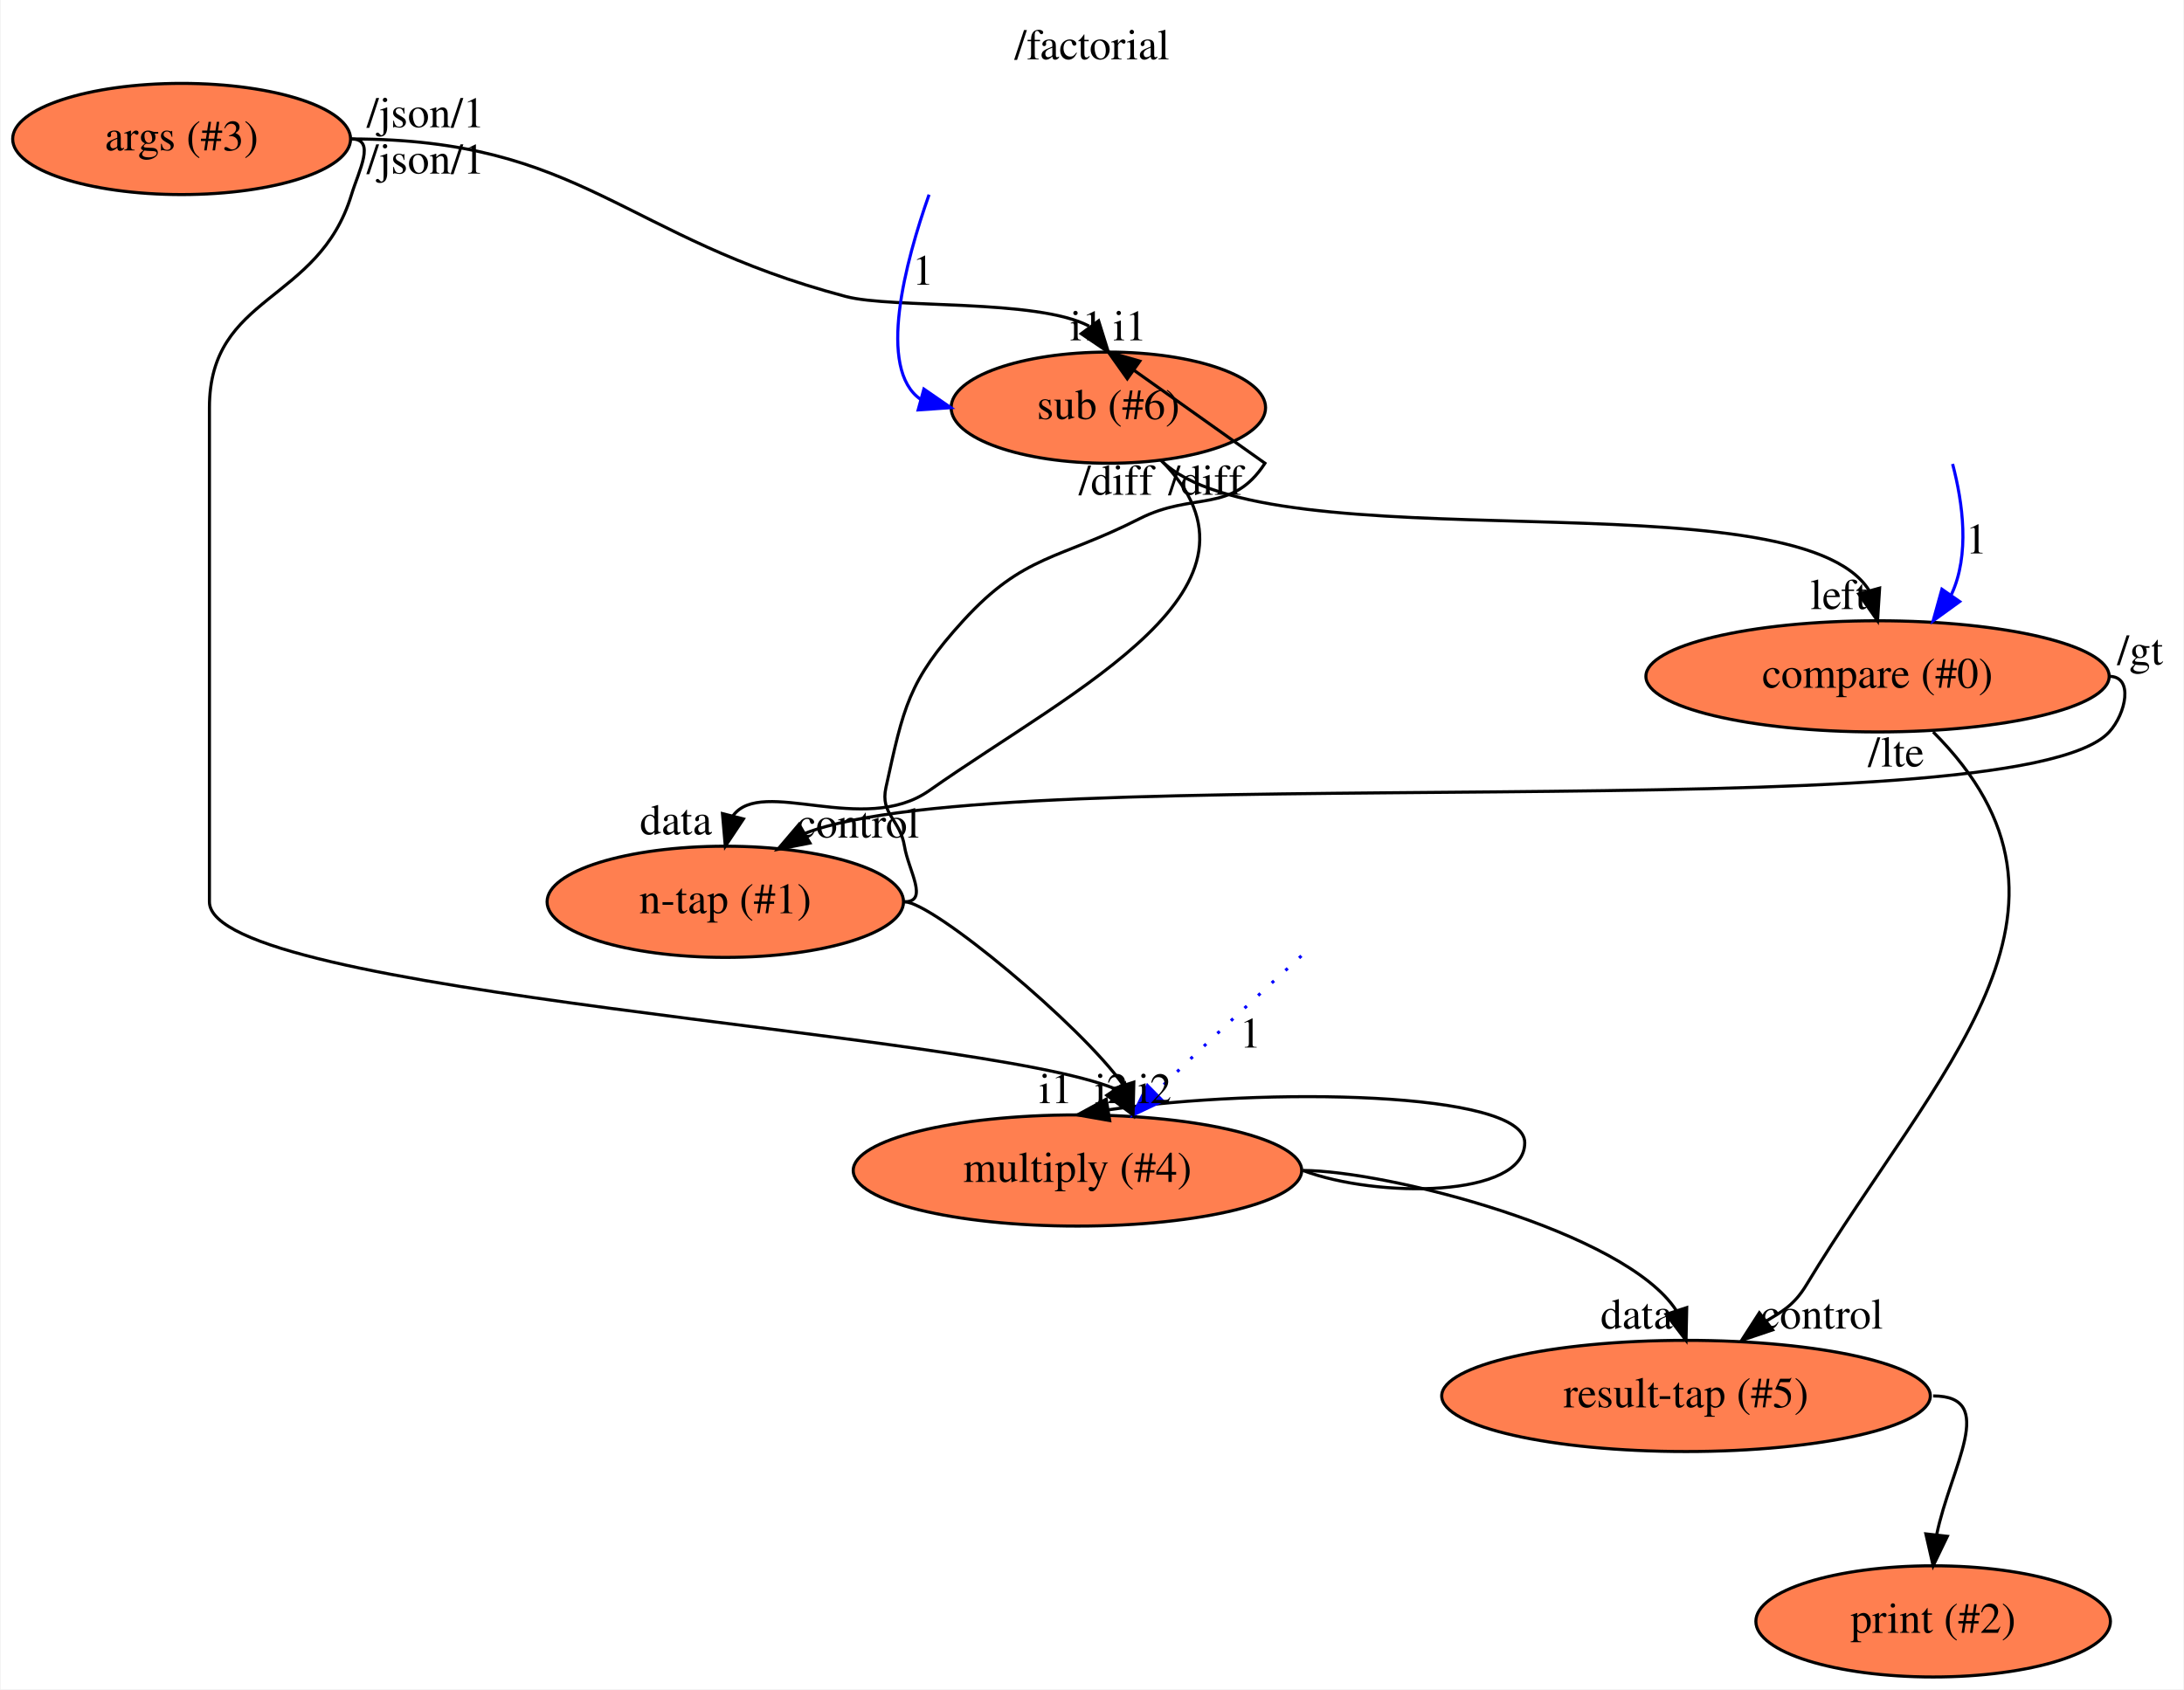
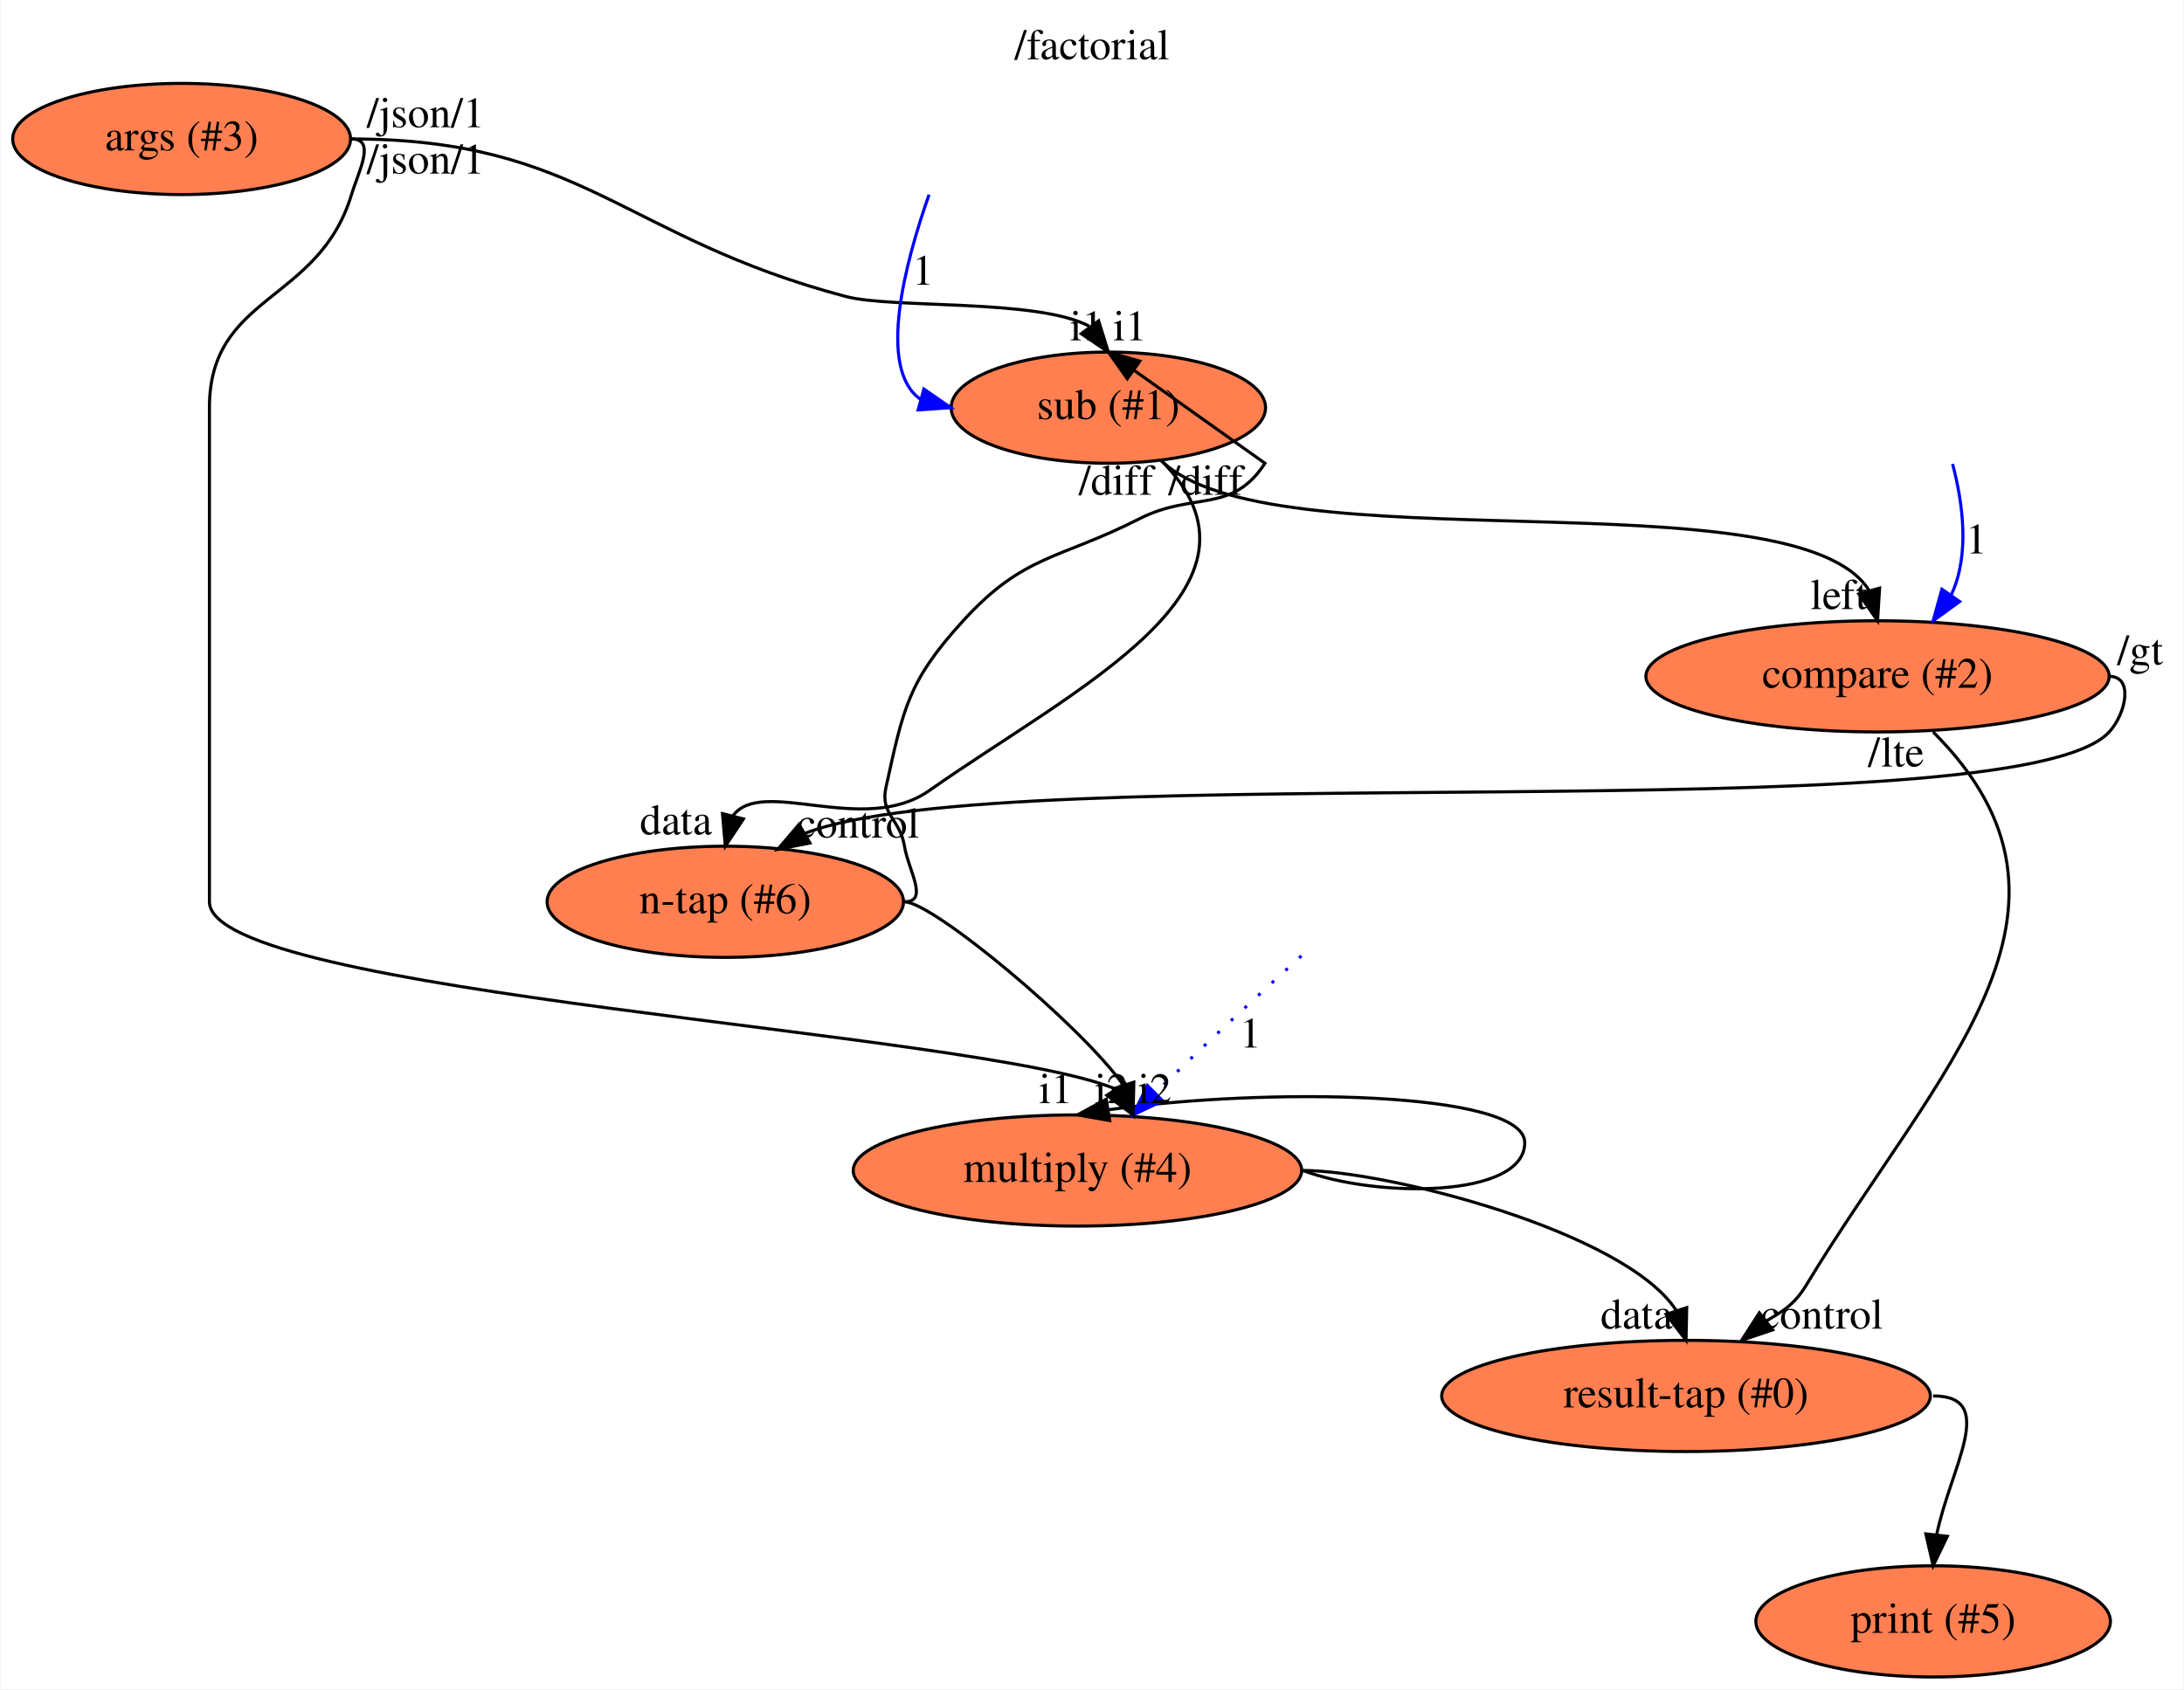
<svg xmlns="http://www.w3.org/2000/svg" xmlns:xlink="http://www.w3.org/1999/xlink" width="707pt" height="547pt" viewBox="0.00 0.00 706.60 547.00">
  <g id="graph0" class="graph" transform="scale(1 1) rotate(0) translate(4 543)">
    <polygon fill="#ffffff" stroke="transparent" points="-4,4 -4,-543 702.595,-543 702.595,4 -4,4" />
    <text text-anchor="middle" x="349.298" y="-523.8" font-family="Times,serif" font-size="14.00" fill="#000000">/factorial</text>
    <g id="node1" class="node">
      <g id="a_node1">
        <a xlink:href="file:///home/travis/build/andrewdavidmackenzie/flow/flowr/src/lib/flowruntime/args/get.html" xlink:title="args (#3)">
          <ellipse fill="#ff7f50" stroke="#000000" cx="54.595" cy="-498" rx="54.691" ry="18" />
          <text text-anchor="middle" x="54.595" y="-494.3" font-family="Times,serif" font-size="14.00" fill="#000000">args (#3)</text>
        </a>
      </g>
    </g>
    <g id="node2" class="node">
      <g id="a_node2">
        <a xlink:href="file:///home/travis/build/andrewdavidmackenzie/flow/flowstdlib/math/multiply/multiply.html" xlink:title="multiply (#4)">
          <ellipse fill="#ff7f50" stroke="#000000" cx="344.595" cy="-164" rx="72.588" ry="18" />
          <text text-anchor="middle" x="344.595" y="-160.3" font-family="Times,serif" font-size="14.00" fill="#000000">multiply (#4)</text>
        </a>
      </g>
    </g>
    <g id="edge1" class="edge">
      <path fill="none" stroke="#000000" d="M109.595,-498C117.595,-498 111.913,-487.657 109.595,-480 98.915,-444.725 63.595,-447.857 63.595,-411 63.595,-411 63.595,-411 63.595,-251 63.595,-221.1 312.081,-209.119 356.972,-190.363" />
      <polygon fill="#000000" stroke="#000000" points="359.92,-192.252 362.595,-182 354.111,-188.346 359.92,-192.252" />
      <text text-anchor="middle" x="355.595" y="-185.8" font-family="Times,serif" font-size="14.00" fill="#000000">i2</text>
      <text text-anchor="middle" x="133.595" y="-501.8" font-family="Times,serif" font-size="14.00" fill="#000000">/json/1</text>
    </g>
    <g id="node3" class="node">
      <g id="a_node3">
-         <a xlink:href="file:///home/travis/build/andrewdavidmackenzie/flow/flowstdlib/math/subtract/subtract.html" xlink:title="sub (#6)">
+         <a xlink:href="file:///home/travis/build/andrewdavidmackenzie/flow/flowstdlib/math/subtract/subtract.html" xlink:title="sub (#1)">
          <ellipse fill="#ff7f50" stroke="#000000" cx="354.595" cy="-411" rx="50.892" ry="18" />
-           <text text-anchor="middle" x="354.595" y="-407.3" font-family="Times,serif" font-size="14.00" fill="#000000">sub (#6)</text>
+           <text text-anchor="middle" x="354.595" y="-407.3" font-family="Times,serif" font-size="14.00" fill="#000000">sub (#1)</text>
        </a>
      </g>
    </g>
    <g id="edge2" class="edge">
      <path fill="none" stroke="#000000" d="M109.595,-498C184.231,-498 197.441,-466.088 269.595,-447 284.761,-442.988 331.396,-446.359 348.35,-437.408" />
      <polygon fill="#000000" stroke="#000000" points="351.442,-439.115 354.595,-429 345.823,-434.941 351.442,-439.115" />
      <text text-anchor="middle" x="347.595" y="-432.8" font-family="Times,serif" font-size="14.00" fill="#000000">i1</text>
      <text text-anchor="middle" x="133.595" y="-486.8" font-family="Times,serif" font-size="14.00" fill="#000000">/json/1</text>
    </g>
    <g id="edge4" class="edge">
      <path fill="none" stroke="#000000" d="M417.595,-164C441.389,-155 489.389,-155 489.389,-173 489.389,-189.84 404.902,-190.925 354.49,-183.626" />
      <polygon fill="#000000" stroke="#000000" points="355.03,-180.167 344.595,-182 353.895,-187.075 355.03,-180.167" />
      <text text-anchor="middle" x="337.595" y="-185.8" font-family="Times,serif" font-size="14.00" fill="#000000">i1</text>
    </g>
    <g id="node5" class="node">
      <g id="a_node5">
-         <a xlink:href="file:///home/travis/build/andrewdavidmackenzie/flow/flowstdlib/control/tap/tap.html" xlink:title="result-tap (#5)">
+         <a xlink:href="file:///home/travis/build/andrewdavidmackenzie/flow/flowstdlib/control/tap/tap.html" xlink:title="result-tap (#0)">
          <ellipse fill="#ff7f50" stroke="#000000" cx="541.595" cy="-91" rx="79.087" ry="18" />
-           <text text-anchor="middle" x="541.595" y="-87.3" font-family="Times,serif" font-size="14.00" fill="#000000">result-tap (#5)</text>
+           <text text-anchor="middle" x="541.595" y="-87.3" font-family="Times,serif" font-size="14.00" fill="#000000">result-tap (#0)</text>
        </a>
      </g>
    </g>
    <g id="edge5" class="edge">
      <path fill="none" stroke="#000000" d="M417.595,-164C444.443,-164 521.826,-144.284 538.433,-118.676" />
      <polygon fill="#000000" stroke="#000000" points="541.816,-119.593 541.595,-109 535.162,-117.418 541.816,-119.593" />
      <text text-anchor="middle" x="525.595" y="-112.8" font-family="Times,serif" font-size="14.00" fill="#000000">data</text>
    </g>
    <g id="node7" class="node">
      <g id="a_node7">
-         <a xlink:href="file:///home/travis/build/andrewdavidmackenzie/flow/flowstdlib/control/tap/tap.html" xlink:title="n-tap (#1)">
+         <a xlink:href="file:///home/travis/build/andrewdavidmackenzie/flow/flowstdlib/control/tap/tap.html" xlink:title="n-tap (#6)">
          <ellipse fill="#ff7f50" stroke="#000000" cx="230.595" cy="-251" rx="57.69" ry="18" />
-           <text text-anchor="middle" x="230.595" y="-247.3" font-family="Times,serif" font-size="14.00" fill="#000000">n-tap (#1)</text>
+           <text text-anchor="middle" x="230.595" y="-247.3" font-family="Times,serif" font-size="14.00" fill="#000000">n-tap (#6)</text>
        </a>
      </g>
    </g>
    <g id="edge7" class="edge">
      <path fill="none" stroke="#000000" d="M371.595,-394C412.66,-352.935 344.101,-320.404 296.595,-287 275.416,-272.107 242.447,-291.574 233.126,-278.906" />
      <polygon fill="#000000" stroke="#000000" points="236.462,-277.822 230.595,-269 229.68,-279.555 236.462,-277.822" />
      <text text-anchor="middle" x="214.595" y="-272.8" font-family="Times,serif" font-size="14.00" fill="#000000">data</text>
      <text text-anchor="middle" x="357.095" y="-382.8" font-family="Times,serif" font-size="14.00" fill="#000000">/diff</text>
    </g>
    <g id="node8" class="node">
      <g id="a_node8">
-         <a xlink:href="file:///home/travis/build/andrewdavidmackenzie/flow/flowstdlib/math/compare/compare.html" xlink:title="compare (#0)">
+         <a xlink:href="file:///home/travis/build/andrewdavidmackenzie/flow/flowstdlib/math/compare/compare.html" xlink:title="compare (#2)">
          <ellipse fill="#ff7f50" stroke="#000000" cx="603.595" cy="-324" rx="74.987" ry="18" />
-           <text text-anchor="middle" x="603.595" y="-320.3" font-family="Times,serif" font-size="14.00" fill="#000000">compare (#0)</text>
+           <text text-anchor="middle" x="603.595" y="-320.3" font-family="Times,serif" font-size="14.00" fill="#000000">compare (#2)</text>
        </a>
      </g>
    </g>
    <g id="edge8" class="edge">
      <path fill="none" stroke="#000000" d="M371.595,-394C406.328,-359.267 577.001,-389.837 600.831,-351.853" />
      <polygon fill="#000000" stroke="#000000" points="604.263,-352.574 603.595,-342 597.524,-350.683 604.263,-352.574" />
      <text text-anchor="middle" x="591.095" y="-345.8" font-family="Times,serif" font-size="14.00" fill="#000000">left</text>
      <text text-anchor="middle" x="386.095" y="-382.8" font-family="Times,serif" font-size="14.00" fill="#000000">/diff</text>
    </g>
    <g id="edge3" class="edge">
      <path fill="none" stroke="#0000ff" stroke-dasharray="1,5" d="M417.081,-233.49C403.963,-221.579 386.166,-205.149 369.925,-189.25" />
      <polygon fill="#0000ff" stroke="#0000ff" points="372.166,-186.543 362.595,-182 367.244,-191.52 372.166,-186.543" />
      <text text-anchor="middle" x="400.595" y="-203.8" font-family="Times,serif" font-size="14.00" fill="#000000">1</text>
    </g>
    <g id="node10" class="node">
      <g id="a_node10">
-         <a xlink:href="file:///home/travis/build/andrewdavidmackenzie/flow/flowr/src/lib/flowruntime/stdio/stdout.html" xlink:title="print (#2)">
+         <a xlink:href="file:///home/travis/build/andrewdavidmackenzie/flow/flowr/src/lib/flowruntime/stdio/stdout.html" xlink:title="print (#5)">
          <ellipse fill="#ff7f50" stroke="#000000" cx="621.595" cy="-18" rx="57.391" ry="18" />
-           <text text-anchor="middle" x="621.595" y="-14.3" font-family="Times,serif" font-size="14.00" fill="#000000">print (#2)</text>
+           <text text-anchor="middle" x="621.595" y="-14.3" font-family="Times,serif" font-size="14.00" fill="#000000">print (#5)</text>
        </a>
      </g>
    </g>
    <g id="edge14" class="edge">
      <path fill="none" stroke="#000000" d="M621.595,-91C642.793,-91 627.226,-68.022 622.717,-45.977" />
      <polygon fill="#000000" stroke="#000000" points="626.191,-45.546 621.595,-36 619.234,-46.328 626.191,-45.546" />
    </g>
    <g id="edge6" class="edge">
      <path fill="none" stroke="#0000ff" d="M296.556,-479.974C288.909,-458.273 279.566,-423.514 293.842,-413.674" />
      <polygon fill="#0000ff" stroke="#0000ff" points="294.876,-417.019 303.595,-411 293.026,-410.268 294.876,-417.019" />
      <text text-anchor="middle" x="294.595" y="-450.8" font-family="Times,serif" font-size="14.00" fill="#000000">1</text>
    </g>
    <g id="edge12" class="edge">
      <path fill="none" stroke="#000000" d="M288.595,-251C297.685,-251 345.655,-211.084 359.483,-191.601" />
      <polygon fill="#000000" stroke="#000000" points="362.841,-192.592 362.595,-182 356.182,-190.434 362.841,-192.592" />
      <text text-anchor="middle" x="369.595" y="-185.8" font-family="Times,serif" font-size="14.00" fill="#000000">i2</text>
    </g>
    <g id="edge13" class="edge">
      <path fill="none" stroke="#000000" d="M288.595,-251C296.595,-251 289.877,-261.103 288.595,-269 287.177,-277.741 280.69,-279.352 282.595,-288 288.284,-313.828 289.766,-322.466 307.595,-342 327.329,-363.621 338.505,-361.727 364.595,-375 382.222,-383.968 394.499,-376.427 405.291,-393 405.291,-393 377.365,-412.83 362.966,-423.055" />
      <polygon fill="#000000" stroke="#000000" points="360.722,-420.356 354.595,-429 364.775,-426.064 360.722,-420.356" />
      <text text-anchor="middle" x="361.595" y="-432.8" font-family="Times,serif" font-size="14.00" fill="#000000">i1</text>
    </g>
    <g id="edge11" class="edge">
      <path fill="none" stroke="#000000" d="M621.595,-306C679.306,-248.289 622.813,-196.848 580.595,-127 576.422,-120.096 572.426,-118.245 567.715,-115.332" />
      <polygon fill="#000000" stroke="#000000" points="569.633,-112.389 559.595,-109 565.329,-117.909 569.633,-112.389" />
      <text text-anchor="middle" x="585.595" y="-112.8" font-family="Times,serif" font-size="14.00" fill="#000000">control</text>
      <text text-anchor="middle" x="609.595" y="-294.8" font-family="Times,serif" font-size="14.00" fill="#000000">/lte</text>
    </g>
    <g id="edge10" class="edge">
      <path fill="none" stroke="#000000" d="M678.595,-324C686.595,-324 683.998,-311.9 678.595,-306 647.967,-272.553 321.819,-298.646 256.432,-273.171" />
      <polygon fill="#000000" stroke="#000000" points="257.994,-270.029 247.595,-268 254.459,-276.071 257.994,-270.029" />
      <text text-anchor="middle" x="273.595" y="-271.8" font-family="Times,serif" font-size="14.00" fill="#000000">control</text>
      <text text-anchor="middle" x="688.595" y="-327.8" font-family="Times,serif" font-size="14.00" fill="#000000">/gt</text>
    </g>
    <g id="edge9" class="edge">
      <path fill="none" stroke="#0000ff" d="M627.889,-392.773C631.216,-380.141 633.505,-363.354 627.519,-350.525" />
      <polygon fill="#0000ff" stroke="#0000ff" points="630.176,-348.215 621.595,-342 624.428,-352.209 630.176,-348.215" />
      <text text-anchor="middle" x="635.595" y="-363.8" font-family="Times,serif" font-size="14.00" fill="#000000">1</text>
    </g>
  </g>
</svg>
